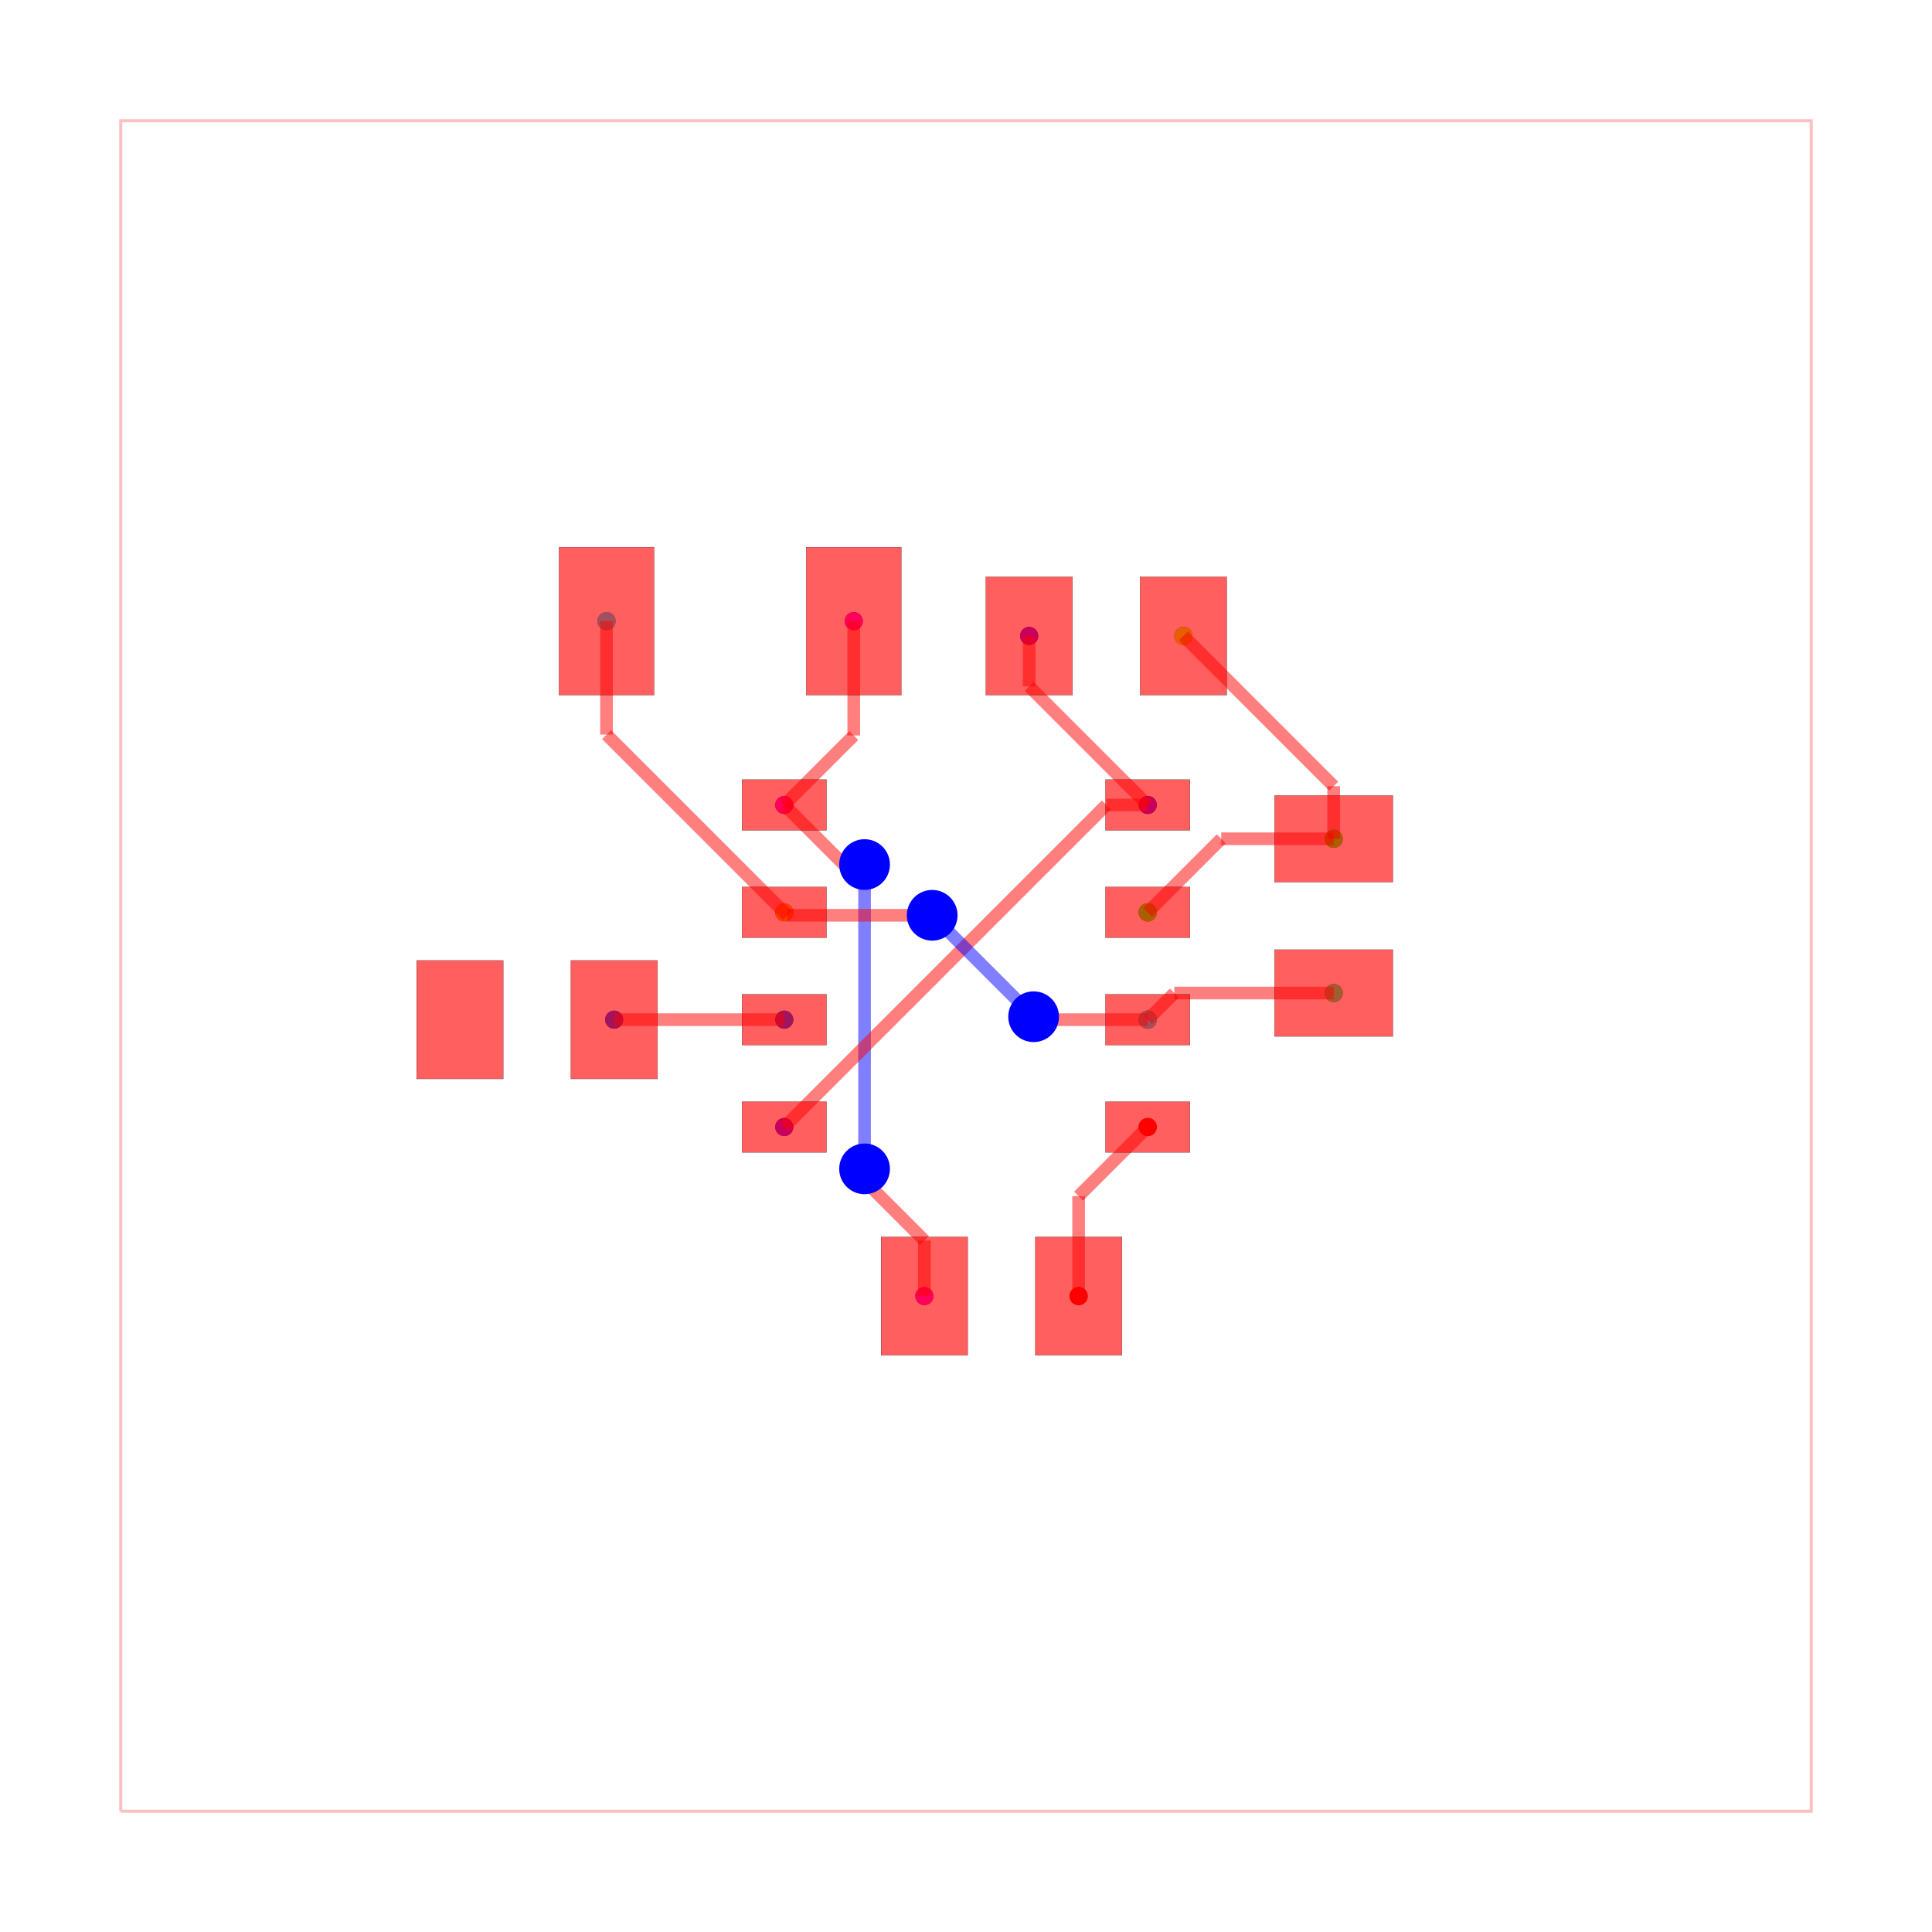
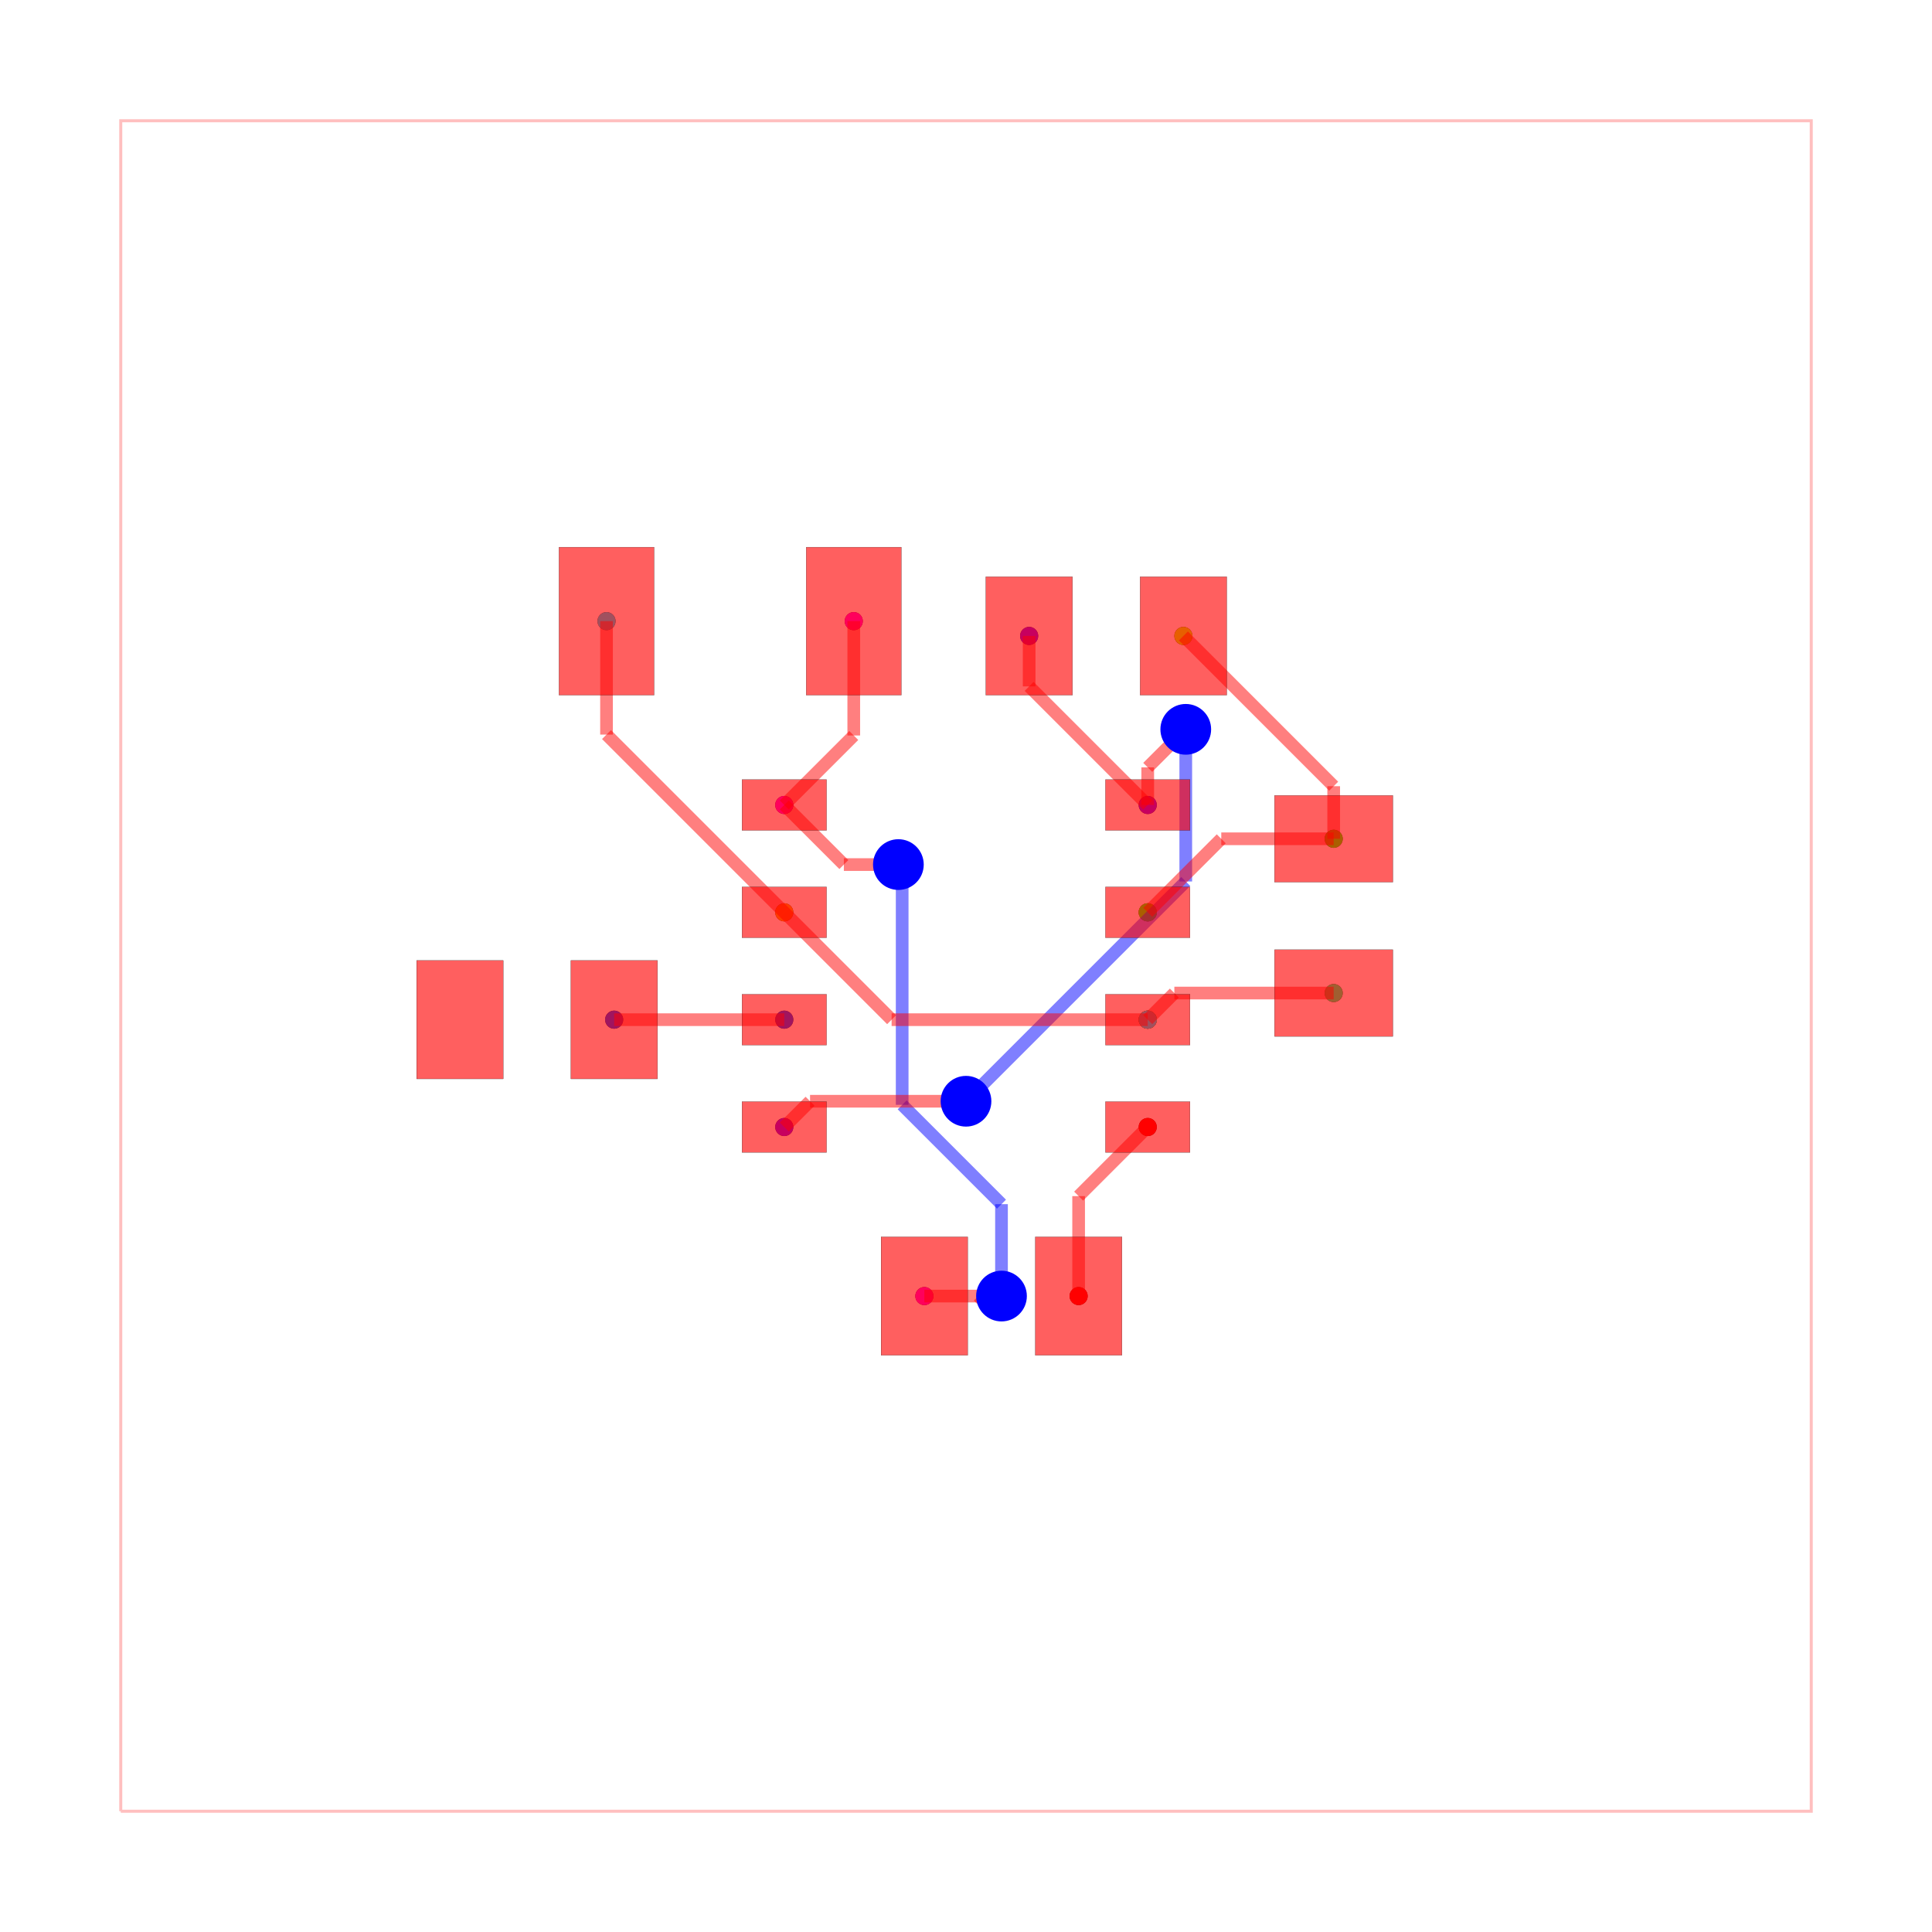
<svg xmlns="http://www.w3.org/2000/svg" width="640" height="640" viewBox="0 0 640 640">
  <rect width="100%" height="100%" fill="white" />
  <g>
    <circle data-type="point" data-label="source_trace_3 pcb_port_4" data-x="2.15" data-y="-1.905" cx="380.2" cy="373.34" r="3" fill="black" />
  </g>
  <g>
    <circle data-type="point" data-label="source_trace_3 pcb_port_14" data-x="1.332455957700033" data-y="-3.9050000000000002" cx="357.309" cy="429.34" r="3" fill="black" />
  </g>
  <g>
    <circle data-type="point" data-label="source_trace_5 pcb_port_5" data-x="2.15" data-y="-0.635" cx="380.2" cy="337.78" r="3" fill="black" />
  </g>
  <g>
    <circle data-type="point" data-label="source_trace_5 pcb_port_1" data-x="-2.15" data-y="0.635" cx="259.8" cy="302.22" r="3" fill="black" />
  </g>
  <g>
    <circle data-type="point" data-label="source_trace_7 pcb_port_9" data-x="2.5720976920476617" data-y="3.9050000000000002" cx="392.019" cy="210.66" r="3" fill="black" />
  </g>
  <g>
    <circle data-type="point" data-label="source_trace_7 pcb_port_6" data-x="2.15" data-y="0.635" cx="380.2" cy="302.22" r="3" fill="black" />
  </g>
  <g>
    <circle data-type="point" data-label="source_trace_8 pcb_port_6" data-x="2.15" data-y="0.635" cx="380.2" cy="302.22" r="3" fill="black" />
  </g>
  <g>
    <circle data-type="point" data-label="source_trace_8 pcb_port_10" data-x="4.35" data-y="1.5050000000000003" cx="441.8" cy="277.86" r="3" fill="black" />
  </g>
  <g>
    <circle data-type="point" data-label="source_trace_9 pcb_port_11" data-x="4.35" data-y="-0.31999999999999973" cx="441.8" cy="328.96" r="3" fill="black" />
  </g>
  <g>
    <circle data-type="point" data-label="source_trace_9 pcb_port_5" data-x="2.15" data-y="-0.635" cx="380.2" cy="337.78" r="3" fill="black" />
  </g>
  <g>
    <circle data-type="point" data-label="source_trace_10 pcb_port_5" data-x="2.15" data-y="-0.635" cx="380.2" cy="337.78" r="3" fill="black" />
  </g>
  <g>
    <circle data-type="point" data-label="source_trace_10 pcb_port_12" data-x="-4.252902307952339" data-y="4.08" cx="200.919" cy="205.76" r="3" fill="black" />
  </g>
  <g>
    <circle data-type="point" data-label="source_trace_12 pcb_port_2" data-x="-2.15" data-y="-0.635" cx="259.8" cy="337.78" r="3" fill="black" />
  </g>
  <g>
    <circle data-type="point" data-label="source_trace_12 pcb_port_16" data-x="-4.1625000000000005" data-y="-0.6350000000000003" cx="203.45" cy="337.78" r="3" fill="black" />
  </g>
  <g>
    <circle data-type="point" data-label="source_net_0 pcb_port_3" data-x="-2.15" data-y="-1.905" cx="259.8" cy="373.34" r="3" fill="black" />
  </g>
  <g>
    <circle data-type="point" data-label="source_net_0 pcb_port_8" data-x="0.7470976920476616" data-y="3.9050000000000002" cx="340.919" cy="210.66" r="3" fill="black" />
  </g>
  <g>
    <circle data-type="point" data-label="source_net_0 pcb_port_7" data-x="2.15" data-y="1.905" cx="380.2" cy="266.66" r="3" fill="black" />
  </g>
  <g>
    <circle data-type="point" data-label="source_net_1 pcb_port_0" data-x="-2.15" data-y="1.905" cx="259.8" cy="266.66" r="3" fill="black" />
  </g>
  <g>
    <circle data-type="point" data-label="source_net_1 pcb_port_13" data-x="-1.327902307952339" data-y="4.08" cx="282.819" cy="205.76" r="3" fill="black" />
  </g>
  <g>
    <circle data-type="point" data-label="source_net_1 pcb_port_15" data-x="-0.49254404229996707" data-y="-3.9050000000000002" cx="306.209" cy="429.34" r="3" fill="black" />
  </g>
  <g>
    <circle data-type="point" data-label="source_trace_3 (top)" data-x="2.15" data-y="-1.905" cx="380.2" cy="373.34" r="3" fill="hsl(0, 100%, 50%)" />
  </g>
  <g>
    <circle data-type="point" data-label="source_trace_3 (top)" data-x="1.332455957700033" data-y="-3.9050000000000002" cx="357.309" cy="429.34" r="3" fill="hsl(0, 100%, 50%)" />
  </g>
  <g>
    <circle data-type="point" data-label="source_trace_5 (top)" data-x="2.15" data-y="-0.635" cx="380.2" cy="337.78" r="3" fill="hsl(37.778, 100%, 50%)" />
  </g>
  <g>
    <circle data-type="point" data-label="source_trace_5 (top)" data-x="-2.15" data-y="0.635" cx="259.8" cy="302.22" r="3" fill="hsl(37.778, 100%, 50%)" />
  </g>
  <g>
    <circle data-type="point" data-label="source_trace_7 (top)" data-x="2.5720976920476617" data-y="3.9050000000000002" cx="392.019" cy="210.66" r="3" fill="hsl(75.556, 100%, 50%)" />
  </g>
  <g>
    <circle data-type="point" data-label="source_trace_7 (top)" data-x="2.15" data-y="0.635" cx="380.2" cy="302.22" r="3" fill="hsl(75.556, 100%, 50%)" />
  </g>
  <g>
    <circle data-type="point" data-label="source_trace_8 (top)" data-x="2.15" data-y="0.635" cx="380.2" cy="302.22" r="3" fill="hsl(113.333, 100%, 50%)" />
  </g>
  <g>
    <circle data-type="point" data-label="source_trace_8 (top)" data-x="4.35" data-y="1.5050000000000003" cx="441.8" cy="277.86" r="3" fill="hsl(113.333, 100%, 50%)" />
  </g>
  <g>
    <circle data-type="point" data-label="source_trace_9 (top)" data-x="4.35" data-y="-0.31999999999999973" cx="441.8" cy="328.96" r="3" fill="hsl(151.111, 100%, 50%)" />
  </g>
  <g>
    <circle data-type="point" data-label="source_trace_9 (top)" data-x="2.15" data-y="-0.635" cx="380.2" cy="337.78" r="3" fill="hsl(151.111, 100%, 50%)" />
  </g>
  <g>
    <circle data-type="point" data-label="source_trace_10 (top)" data-x="2.15" data-y="-0.635" cx="380.2" cy="337.78" r="3" fill="hsl(188.889, 100%, 50%)" />
  </g>
  <g>
    <circle data-type="point" data-label="source_trace_10 (top)" data-x="-4.252902307952339" data-y="4.08" cx="200.919" cy="205.76" r="3" fill="hsl(188.889, 100%, 50%)" />
  </g>
  <g>
    <circle data-type="point" data-label="source_trace_12 (top)" data-x="-2.15" data-y="-0.635" cx="259.8" cy="337.78" r="3" fill="hsl(226.667, 100%, 50%)" />
  </g>
  <g>
    <circle data-type="point" data-label="source_trace_12 (top)" data-x="-4.1625000000000005" data-y="-0.6350000000000003" cx="203.45" cy="337.78" r="3" fill="hsl(226.667, 100%, 50%)" />
  </g>
  <g>
    <circle data-type="point" data-label="source_net_0 (top)" data-x="-2.15" data-y="-1.905" cx="259.8" cy="373.34" r="3" fill="hsl(264.444, 100%, 50%)" />
  </g>
  <g>
    <circle data-type="point" data-label="source_net_0 (top)" data-x="0.7470976920476616" data-y="3.9050000000000002" cx="340.919" cy="210.66" r="3" fill="hsl(264.444, 100%, 50%)" />
  </g>
  <g>
    <circle data-type="point" data-label="source_net_0 (top)" data-x="2.15" data-y="1.905" cx="380.2" cy="266.66" r="3" fill="hsl(264.444, 100%, 50%)" />
  </g>
  <g>
    <circle data-type="point" data-label="source_net_1 (top)" data-x="-2.15" data-y="1.905" cx="259.8" cy="266.66" r="3" fill="hsl(302.222, 100%, 50%)" />
  </g>
  <g>
    <circle data-type="point" data-label="source_net_1 (top)" data-x="-1.327902307952339" data-y="4.08" cx="282.819" cy="205.76" r="3" fill="hsl(302.222, 100%, 50%)" />
  </g>
  <g>
    <circle data-type="point" data-label="source_net_1 (top)" data-x="-0.49254404229996707" data-y="-3.9050000000000002" cx="306.209" cy="429.34" r="3" fill="hsl(302.222, 100%, 50%)" />
  </g>
  <g>
    <polyline data-points="-10,-10 10,-10 10,10 -10,10 -10,-10" data-type="line" data-label="" points="40,600 600,600 600,40 40,40 40,600" fill="none" stroke="rgba(255,0,0,0.25)" stroke-width="1px" />
  </g>
  <g>
    <polyline data-points="-1.327902307952339,4.08 -1.327902307952339,2.7270976920476606" data-type="line" data-label="" points="282.819,205.76 282.819,243.641" fill="none" stroke="rgba(255,0,0,0.5)" stroke-width="4.2" />
  </g>
  <g>
    <polyline data-points="-1.327902307952339,2.7270976920476606 -2.15,1.905" data-type="line" data-label="" points="282.819,243.641 259.8,266.66" fill="none" stroke="rgba(255,0,0,0.5)" stroke-width="4.2" />
  </g>
  <g>
-     <polyline data-points="-0.49254404229996707,-3.9050000000000002 -0.49254404229996707,-3.2474122133108256" data-type="line" data-label="" points="306.209,429.34 306.209,410.928" fill="none" stroke="rgba(255,0,0,0.5)" stroke-width="4.2" />
-   </g>
-   <g>
-     <polyline data-points="-0.49254404229996707,-3.2474122133108256 -1.3399562556107922,-2.4000000000000004" data-type="line" data-label="" points="306.209,410.928 282.481,387.2" fill="none" stroke="rgba(255,0,0,0.5)" stroke-width="4.2" />
-   </g>
-   <g>
-     <polyline data-points="-1.3399562556107922,-2.4000000000000004 -1.2000000000000002,-2.4000000000000004" data-type="line" data-label="" points="282.481,387.2 286.4,387.2" fill="none" stroke="rgba(255,0,0,0.5)" stroke-width="4.2" />
-   </g>
-   <g>
-     <polyline data-points="-1.2000000000000002,-2.4000000000000004 -1.2000000000000002,1.099044589815636" data-type="line" data-label="" points="286.4,387.2 286.4,289.227" fill="none" stroke="rgba(0,0,255,0.5)" stroke-width="4.2" />
-   </g>
-   <g>
-     <polyline data-points="-1.2000000000000002,1.099044589815636 -1.2000000000000002,1.099044589815636" data-type="line" data-label="" points="286.4,289.227 286.4,289.227" fill="none" stroke="rgba(0,0,255,0.5)" stroke-width="4.2" />
-   </g>
-   <g>
-     <polyline data-points="-1.2000000000000002,1.099044589815636 -1.2000000000000002,1.1999999999999995" data-type="line" data-label="" points="286.4,289.227 286.4,286.4" fill="none" stroke="rgba(0,0,255,0.5)" stroke-width="4.2" />
-   </g>
-   <g>
-     <polyline data-points="-1.2000000000000002,1.1999999999999995 -1.4449999999999994,1.1999999999999995" data-type="line" data-label="" points="286.4,286.4 279.54,286.4" fill="none" stroke="rgba(255,0,0,0.5)" stroke-width="4.2" />
+     <polyline data-points="-0.49254404229996707,-3.9050000000000002 0.1463154251804907,-3.9050000000000002" data-type="line" data-label="" points="306.209,429.34 324.097,429.34" fill="none" stroke="rgba(255,0,0,0.5)" stroke-width="4.2" />
+   </g>
+   <g>
+     <polyline data-points="0.1463154251804907,-3.9050000000000002 0.22391497917856987,-3.9825995539980794" data-type="line" data-label="" points="324.097,429.34 326.27,431.513" fill="none" stroke="rgba(255,0,0,0.5)" stroke-width="4.2" />
+   </g>
+   <g>
+     <polyline data-points="0.22391497917856987,-3.9825995539980794 0.419955957700033,-3.9050000000000002" data-type="line" data-label="" points="326.27,431.513 331.759,429.34" fill="none" stroke="rgba(255,0,0,0.5)" stroke-width="4.2" />
+   </g>
+   <g>
+     <polyline data-points="0.419955957700033,-3.9050000000000002 0.419955957700033,-2.817656767448777" data-type="line" data-label="" points="331.759,429.34 331.759,398.894" fill="none" stroke="rgba(0,0,255,0.5)" stroke-width="4.2" />
+   </g>
+   <g>
+     <polyline data-points="0.419955957700033,-2.817656767448777 -0.7550965346436386,-1.642604275105105" data-type="line" data-label="" points="331.759,398.894 298.857,365.993" fill="none" stroke="rgba(0,0,255,0.5)" stroke-width="4.2" />
+   </g>
+   <g>
+     <polyline data-points="-0.7550965346436386,-1.642604275105105 -0.7550965346436386,1.0432863231331737" data-type="line" data-label="" points="298.857,365.993 298.857,290.788" fill="none" stroke="rgba(0,0,255,0.5)" stroke-width="4.2" />
+   </g>
+   <g>
+     <polyline data-points="-0.7550965346436386,1.0432863231331737 -0.8,1.088189788489535" data-type="line" data-label="" points="298.857,290.788 297.6,289.531" fill="none" stroke="rgba(0,0,255,0.5)" stroke-width="4.2" />
+   </g>
+   <g>
+     <polyline data-points="-0.8,1.088189788489535 -0.8,1.1999999999999995" data-type="line" data-label="" points="297.6,289.531 297.6,286.4" fill="none" stroke="rgba(0,0,255,0.5)" stroke-width="4.2" />
+   </g>
+   <g>
+     <polyline data-points="-0.8,1.1999999999999995 -1.4449999999999994,1.1999999999999995" data-type="line" data-label="" points="297.6,286.4 279.54,286.4" fill="none" stroke="rgba(255,0,0,0.5)" stroke-width="4.2" />
  </g>
  <g>
    <polyline data-points="-1.4449999999999994,1.1999999999999995 -2.15,1.905" data-type="line" data-label="" points="279.54,286.4 259.8,266.66" fill="none" stroke="rgba(255,0,0,0.5)" stroke-width="4.2" />
  </g>
  <g>
    <polyline data-points="0.7470976920476616,3.9050000000000002 0.7470976920476616,3.3079023079523386" data-type="line" data-label="" points="340.919,210.66 340.919,227.379" fill="none" stroke="rgba(255,0,0,0.5)" stroke-width="4.2" />
  </g>
  <g>
    <polyline data-points="0.7470976920476616,3.3079023079523386 2.15,1.905" data-type="line" data-label="" points="340.919,227.379 380.2,266.66" fill="none" stroke="rgba(255,0,0,0.5)" stroke-width="4.2" />
  </g>
  <g>
-     <polyline data-points="2.15,1.905 1.6600000000000001,1.905" data-type="line" data-label="" points="380.2,266.66 366.48,266.66" fill="none" stroke="rgba(255,0,0,0.5)" stroke-width="4.2" />
-   </g>
-   <g>
-     <polyline data-points="1.6600000000000001,1.905 -2.15,-1.905" data-type="line" data-label="" points="366.48,266.66 259.8,373.34" fill="none" stroke="rgba(255,0,0,0.5)" stroke-width="4.2" />
+     <polyline data-points="2.15,1.905 2.15,2.349999999999999" data-type="line" data-label="" points="380.2,266.66 380.2,254.2" fill="none" stroke="rgba(255,0,0,0.5)" stroke-width="4.2" />
+   </g>
+   <g>
+     <polyline data-points="2.15,2.349999999999999 2.5423736057277964,2.7423736057277956" data-type="line" data-label="" points="380.2,254.2 391.186,243.214" fill="none" stroke="rgba(255,0,0,0.5)" stroke-width="4.2" />
+   </g>
+   <g>
+     <polyline data-points="2.5423736057277964,2.7423736057277956 2.6000000000000005,2.8" data-type="line" data-label="" points="391.186,243.214 392.8,241.6" fill="none" stroke="rgba(255,0,0,0.5)" stroke-width="4.2" />
+   </g>
+   <g>
+     <polyline data-points="2.6000000000000005,2.8 2.6000000000000005,1.0000000000000002" data-type="line" data-label="" points="392.8,241.6 392.8,292" fill="none" stroke="rgba(0,0,255,0.5)" stroke-width="4.2" />
+   </g>
+   <g>
+     <polyline data-points="2.6000000000000005,1.0000000000000002 0.15602653208681883,-1.4439734679131815" data-type="line" data-label="" points="392.8,292 324.369,360.431" fill="none" stroke="rgba(0,0,255,0.5)" stroke-width="4.2" />
+   </g>
+   <g>
+     <polyline data-points="0.15602653208681883,-1.4439734679131815 1.1102230246251565e-16,-1.6" data-type="line" data-label="" points="324.369,360.431 320,364.8" fill="none" stroke="rgba(0,0,255,0.5)" stroke-width="4.2" />
+   </g>
+   <g>
+     <polyline data-points="1.1102230246251565e-16,-1.6 -1.845,-1.6" data-type="line" data-label="" points="320,364.8 268.34,364.8" fill="none" stroke="rgba(255,0,0,0.5)" stroke-width="4.2" />
+   </g>
+   <g>
+     <polyline data-points="-1.845,-1.6 -2.15,-1.905" data-type="line" data-label="" points="268.34,364.8 259.8,373.34" fill="none" stroke="rgba(255,0,0,0.5)" stroke-width="4.2" />
  </g>
  <g>
    <polyline data-points="-4.1625000000000005,-0.6350000000000003 -2.1500000000000004,-0.6350000000000003" data-type="line" data-label="" points="203.45,337.78 259.8,337.78" fill="none" stroke="rgba(255,0,0,0.5)" stroke-width="4.2" />
  </g>
  <g>
    <polyline data-points="-2.1500000000000004,-0.6350000000000003 -2.15,-0.635" data-type="line" data-label="" points="259.8,337.78 259.8,337.78" fill="none" stroke="rgba(255,0,0,0.5)" stroke-width="4.2" />
  </g>
  <g>
    <polyline data-points="4.35,1.5050000000000003 3.0200000000000005,1.5050000000000003" data-type="line" data-label="" points="441.8,277.86 404.56,277.86" fill="none" stroke="rgba(255,0,0,0.5)" stroke-width="4.2" />
  </g>
  <g>
    <polyline data-points="3.0200000000000005,1.5050000000000003 2.15,0.635" data-type="line" data-label="" points="404.56,277.86 380.2,302.22" fill="none" stroke="rgba(255,0,0,0.5)" stroke-width="4.2" />
  </g>
  <g>
    <polyline data-points="4.35,1.5050000000000003 4.35,2.1270976920476623" data-type="line" data-label="" points="441.8,277.86 441.8,260.441" fill="none" stroke="rgba(255,0,0,0.5)" stroke-width="4.2" />
  </g>
  <g>
    <polyline data-points="4.35,2.1270976920476623 2.5720976920476617,3.9050000000000002" data-type="line" data-label="" points="441.8,260.441 392.019,210.66" fill="none" stroke="rgba(255,0,0,0.5)" stroke-width="4.2" />
  </g>
  <g>
    <polyline data-points="4.35,-0.31999999999999973 2.4650000000000003,-0.31999999999999973" data-type="line" data-label="" points="441.8,328.96 389.02,328.96" fill="none" stroke="rgba(255,0,0,0.5)" stroke-width="4.2" />
  </g>
  <g>
    <polyline data-points="2.4650000000000003,-0.31999999999999973 2.15,-0.635" data-type="line" data-label="" points="389.02,328.96 380.2,337.78" fill="none" stroke="rgba(255,0,0,0.5)" stroke-width="4.2" />
  </g>
  <g>
    <polyline data-points="-4.252902307952339,4.08 -4.252902307952339,2.7379023079523392" data-type="line" data-label="" points="200.919,205.76 200.919,243.339" fill="none" stroke="rgba(255,0,0,0.5)" stroke-width="4.2" />
  </g>
  <g>
    <polyline data-points="-4.252902307952339,2.7379023079523392 -2.15,0.635" data-type="line" data-label="" points="200.919,243.339 259.8,302.22" fill="none" stroke="rgba(255,0,0,0.5)" stroke-width="4.2" />
  </g>
  <g>
-     <polyline data-points="2.15,-0.635 0.9496342360447854,-0.635" data-type="line" data-label="" points="380.2,337.78 346.59,337.78" fill="none" stroke="rgba(255,0,0,0.5)" stroke-width="4.2" />
-   </g>
-   <g>
-     <polyline data-points="0.9496342360447854,-0.635 0.9146342360447854,-0.6000000000000001" data-type="line" data-label="" points="346.59,337.78 345.61,336.8" fill="none" stroke="rgba(255,0,0,0.5)" stroke-width="4.2" />
-   </g>
-   <g>
-     <polyline data-points="0.9146342360447854,-0.6000000000000001 0.8000000000000002,-0.6000000000000001" data-type="line" data-label="" points="345.61,336.8 342.4,336.8" fill="none" stroke="rgba(255,0,0,0.5)" stroke-width="4.2" />
-   </g>
-   <g>
-     <polyline data-points="0.8000000000000002,-0.6000000000000001 0.8,-0.6000000000000001" data-type="line" data-label="" points="342.4,336.8 342.4,336.8" fill="none" stroke="rgba(0,0,255,0.5)" stroke-width="4.2" />
-   </g>
-   <g>
-     <polyline data-points="0.8,-0.6000000000000001 -0.2600114785327354,0.46001147853273544" data-type="line" data-label="" points="342.4,336.8 312.72,307.12" fill="none" stroke="rgba(0,0,255,0.5)" stroke-width="4.2" />
-   </g>
-   <g>
-     <polyline data-points="-0.2600114785327354,0.46001147853273544 -0.3999999999999999,0.6" data-type="line" data-label="" points="312.72,307.12 308.8,303.2" fill="none" stroke="rgba(0,0,255,0.5)" stroke-width="4.2" />
-   </g>
-   <g>
-     <polyline data-points="-0.3999999999999999,0.6 -2.1149999999999998,0.6" data-type="line" data-label="" points="308.8,303.2 260.78,303.2" fill="none" stroke="rgba(255,0,0,0.5)" stroke-width="4.2" />
-   </g>
-   <g>
-     <polyline data-points="-2.1149999999999998,0.6 -2.15,0.635" data-type="line" data-label="" points="260.78,303.2 259.8,302.22" fill="none" stroke="rgba(255,0,0,0.5)" stroke-width="4.2" />
+     <polyline data-points="2.15,-0.635 -0.8799999999999999,-0.635" data-type="line" data-label="" points="380.2,337.78 295.36,337.78" fill="none" stroke="rgba(255,0,0,0.5)" stroke-width="4.2" />
+   </g>
+   <g>
+     <polyline data-points="-0.8799999999999999,-0.635 -2.15,0.635" data-type="line" data-label="" points="295.36,337.78 259.8,302.22" fill="none" stroke="rgba(255,0,0,0.5)" stroke-width="4.2" />
  </g>
  <g>
    <polyline data-points="1.332455957700033,-3.9050000000000002 1.332455957700033,-2.722544042299967" data-type="line" data-label="" points="357.309,429.34 357.309,396.231" fill="none" stroke="rgba(255,0,0,0.5)" stroke-width="4.2" />
  </g>
  <g>
    <polyline data-points="1.332455957700033,-2.722544042299967 2.15,-1.905" data-type="line" data-label="" points="357.309,396.231 380.2,373.34" fill="none" stroke="rgba(255,0,0,0.5)" stroke-width="4.2" />
  </g>
  <g>
    <rect data-type="rect" data-label="top" data-x="-2.15" data-y="1.905" x="245.8" y="258.26" width="28" height="16.8" fill="rgba(255,0,0,0.25)" stroke="black" stroke-width="0.036" />
  </g>
  <g>
    <rect data-type="rect" data-label="top" data-x="-2.15" data-y="0.635" x="245.8" y="293.82" width="28" height="16.8" fill="rgba(255,0,0,0.25)" stroke="black" stroke-width="0.036" />
  </g>
  <g>
    <rect data-type="rect" data-label="top" data-x="-2.15" data-y="-0.635" x="245.8" y="329.38" width="28" height="16.8" fill="rgba(255,0,0,0.25)" stroke="black" stroke-width="0.036" />
  </g>
  <g>
    <rect data-type="rect" data-label="top" data-x="-2.15" data-y="-1.905" x="245.8" y="364.94" width="28" height="16.8" fill="rgba(255,0,0,0.25)" stroke="black" stroke-width="0.036" />
  </g>
  <g>
    <rect data-type="rect" data-label="top" data-x="2.15" data-y="-1.905" x="366.2" y="364.94" width="28" height="16.8" fill="rgba(255,0,0,0.25)" stroke="black" stroke-width="0.036" />
  </g>
  <g>
    <rect data-type="rect" data-label="top" data-x="2.15" data-y="-0.635" x="366.2" y="329.38" width="28" height="16.8" fill="rgba(255,0,0,0.25)" stroke="black" stroke-width="0.036" />
  </g>
  <g>
    <rect data-type="rect" data-label="top" data-x="2.15" data-y="0.635" x="366.2" y="293.82" width="28" height="16.8" fill="rgba(255,0,0,0.25)" stroke="black" stroke-width="0.036" />
  </g>
  <g>
    <rect data-type="rect" data-label="top" data-x="2.15" data-y="1.905" x="366.2" y="258.26" width="28" height="16.8" fill="rgba(255,0,0,0.25)" stroke="black" stroke-width="0.036" />
  </g>
  <g>
    <rect data-type="rect" data-label="top" data-x="0.7470976920476616" data-y="3.9050000000000002" x="326.569" y="191.06" width="28.7" height="39.2" fill="rgba(255,0,0,0.25)" stroke="black" stroke-width="0.036" />
  </g>
  <g>
    <rect data-type="rect" data-label="top" data-x="2.5720976920476617" data-y="3.9050000000000002" x="377.669" y="191.06" width="28.7" height="39.2" fill="rgba(255,0,0,0.25)" stroke="black" stroke-width="0.036" />
  </g>
  <g>
    <rect data-type="rect" data-label="top" data-x="4.35" data-y="1.5050000000000003" x="422.2" y="263.51" width="39.2" height="28.7" fill="rgba(255,0,0,0.25)" stroke="black" stroke-width="0.036" />
  </g>
  <g>
    <rect data-type="rect" data-label="top" data-x="4.35" data-y="-0.31999999999999973" x="422.2" y="314.61" width="39.2" height="28.7" fill="rgba(255,0,0,0.25)" stroke="black" stroke-width="0.036" />
  </g>
  <g>
    <rect data-type="rect" data-label="top" data-x="-4.252902307952339" data-y="4.08" x="185.169" y="181.26" width="31.5" height="49" fill="rgba(255,0,0,0.25)" stroke="black" stroke-width="0.036" />
  </g>
  <g>
    <rect data-type="rect" data-label="top" data-x="-1.327902307952339" data-y="4.08" x="267.069" y="181.26" width="31.5" height="49" fill="rgba(255,0,0,0.25)" stroke="black" stroke-width="0.036" />
  </g>
  <g>
    <rect data-type="rect" data-label="top" data-x="1.332455957700033" data-y="-3.9050000000000002" x="342.959" y="409.74" width="28.7" height="39.2" fill="rgba(255,0,0,0.25)" stroke="black" stroke-width="0.036" />
  </g>
  <g>
    <rect data-type="rect" data-label="top" data-x="-0.49254404229996707" data-y="-3.9050000000000002" x="291.859" y="409.74" width="28.7" height="39.2" fill="rgba(255,0,0,0.25)" stroke="black" stroke-width="0.036" />
  </g>
  <g>
    <rect data-type="rect" data-label="top" data-x="-4.1625000000000005" data-y="-0.6350000000000003" x="189.1" y="318.18" width="28.7" height="39.2" fill="rgba(255,0,0,0.25)" stroke="black" stroke-width="0.036" />
  </g>
  <g>
    <rect data-type="rect" data-label="top" data-x="-5.9875" data-y="-0.6350000000000001" x="138" y="318.18" width="28.7" height="39.2" fill="rgba(255,0,0,0.25)" stroke="black" stroke-width="0.036" />
  </g>
  <g>
    <rect data-type="rect" data-label="" data-x="-2.15" data-y="1.905" x="245.8" y="258.26" width="28" height="16.8" fill="rgba(255,0,0,0.5)" stroke="black" stroke-width="0.036" />
  </g>
  <g>
    <rect data-type="rect" data-label="" data-x="-2.15" data-y="0.635" x="245.8" y="293.82" width="28" height="16.8" fill="rgba(255,0,0,0.5)" stroke="black" stroke-width="0.036" />
  </g>
  <g>
    <rect data-type="rect" data-label="" data-x="-2.15" data-y="-0.635" x="245.8" y="329.38" width="28" height="16.8" fill="rgba(255,0,0,0.5)" stroke="black" stroke-width="0.036" />
  </g>
  <g>
    <rect data-type="rect" data-label="" data-x="-2.15" data-y="-1.905" x="245.8" y="364.94" width="28" height="16.8" fill="rgba(255,0,0,0.5)" stroke="black" stroke-width="0.036" />
  </g>
  <g>
    <rect data-type="rect" data-label="" data-x="2.15" data-y="-1.905" x="366.2" y="364.94" width="28" height="16.8" fill="rgba(255,0,0,0.5)" stroke="black" stroke-width="0.036" />
  </g>
  <g>
    <rect data-type="rect" data-label="" data-x="2.15" data-y="-0.635" x="366.2" y="329.38" width="28" height="16.8" fill="rgba(255,0,0,0.5)" stroke="black" stroke-width="0.036" />
  </g>
  <g>
    <rect data-type="rect" data-label="" data-x="2.15" data-y="0.635" x="366.2" y="293.82" width="28" height="16.8" fill="rgba(255,0,0,0.5)" stroke="black" stroke-width="0.036" />
  </g>
  <g>
    <rect data-type="rect" data-label="" data-x="2.15" data-y="1.905" x="366.2" y="258.26" width="28" height="16.8" fill="rgba(255,0,0,0.5)" stroke="black" stroke-width="0.036" />
  </g>
  <g>
    <rect data-type="rect" data-label="" data-x="0.7470976920476616" data-y="3.9050000000000002" x="326.569" y="191.06" width="28.7" height="39.2" fill="rgba(255,0,0,0.5)" stroke="black" stroke-width="0.036" />
  </g>
  <g>
    <rect data-type="rect" data-label="" data-x="2.5720976920476617" data-y="3.9050000000000002" x="377.669" y="191.06" width="28.7" height="39.2" fill="rgba(255,0,0,0.5)" stroke="black" stroke-width="0.036" />
  </g>
  <g>
    <rect data-type="rect" data-label="" data-x="4.35" data-y="1.5050000000000003" x="422.2" y="263.51" width="39.2" height="28.7" fill="rgba(255,0,0,0.5)" stroke="black" stroke-width="0.036" />
  </g>
  <g>
    <rect data-type="rect" data-label="" data-x="4.35" data-y="-0.31999999999999973" x="422.2" y="314.61" width="39.2" height="28.7" fill="rgba(255,0,0,0.5)" stroke="black" stroke-width="0.036" />
  </g>
  <g>
    <rect data-type="rect" data-label="" data-x="-4.252902307952339" data-y="4.08" x="185.169" y="181.26" width="31.5" height="49" fill="rgba(255,0,0,0.5)" stroke="black" stroke-width="0.036" />
  </g>
  <g>
    <rect data-type="rect" data-label="" data-x="-1.327902307952339" data-y="4.08" x="267.069" y="181.26" width="31.5" height="49" fill="rgba(255,0,0,0.5)" stroke="black" stroke-width="0.036" />
  </g>
  <g>
    <rect data-type="rect" data-label="" data-x="1.332455957700033" data-y="-3.9050000000000002" x="342.959" y="409.74" width="28.7" height="39.2" fill="rgba(255,0,0,0.5)" stroke="black" stroke-width="0.036" />
  </g>
  <g>
    <rect data-type="rect" data-label="" data-x="-0.49254404229996707" data-y="-3.9050000000000002" x="291.859" y="409.74" width="28.7" height="39.2" fill="rgba(255,0,0,0.5)" stroke="black" stroke-width="0.036" />
  </g>
  <g>
    <rect data-type="rect" data-label="" data-x="-4.1625000000000005" data-y="-0.6350000000000003" x="189.1" y="318.18" width="28.7" height="39.2" fill="rgba(255,0,0,0.5)" stroke="black" stroke-width="0.036" />
  </g>
  <g>
    <rect data-type="rect" data-label="" data-x="-5.9875" data-y="-0.6350000000000001" x="138" y="318.18" width="28.7" height="39.2" fill="rgba(255,0,0,0.5)" stroke="black" stroke-width="0.036" />
  </g>
-   <circle data-type="circle" data-label="" data-x="-1.2000000000000002" data-y="-2.4000000000000004" cx="286.4" cy="387.2" r="8.4" fill="blue" stroke="none" stroke-width="0.036" />
-   <circle data-type="circle" data-label="" data-x="-1.2000000000000002" data-y="1.1999999999999995" cx="286.4" cy="286.4" r="8.4" fill="blue" stroke="none" stroke-width="0.036" />
-   <circle data-type="circle" data-label="" data-x="0.8000000000000002" data-y="-0.6000000000000001" cx="342.4" cy="336.8" r="8.4" fill="blue" stroke="none" stroke-width="0.036" />
-   <circle data-type="circle" data-label="" data-x="-0.3999999999999999" data-y="0.6" cx="308.8" cy="303.2" r="8.4" fill="blue" stroke="none" stroke-width="0.036" />
+   <circle data-type="circle" data-label="" data-x="0.419955957700033" data-y="-3.9050000000000002" cx="331.759" cy="429.34" r="8.4" fill="blue" stroke="none" stroke-width="0.036" />
+   <circle data-type="circle" data-label="" data-x="-0.8" data-y="1.1999999999999995" cx="297.6" cy="286.4" r="8.4" fill="blue" stroke="none" stroke-width="0.036" />
+   <circle data-type="circle" data-label="" data-x="2.6000000000000005" data-y="2.8" cx="392.8" cy="241.6" r="8.4" fill="blue" stroke="none" stroke-width="0.036" />
+   <circle data-type="circle" data-label="" data-x="1.1102230246251565e-16" data-y="-1.6" cx="320" cy="364.8" r="8.4" fill="blue" stroke="none" stroke-width="0.036" />
  <g id="crosshair" style="display: none">
    <line id="crosshair-h" y1="0" y2="640" stroke="#666" stroke-width="0.5" />
    <line id="crosshair-v" x1="0" x2="640" stroke="#666" stroke-width="0.5" />
    <text id="coordinates" font-family="monospace" font-size="12" fill="#666" />
  </g>
</svg>
